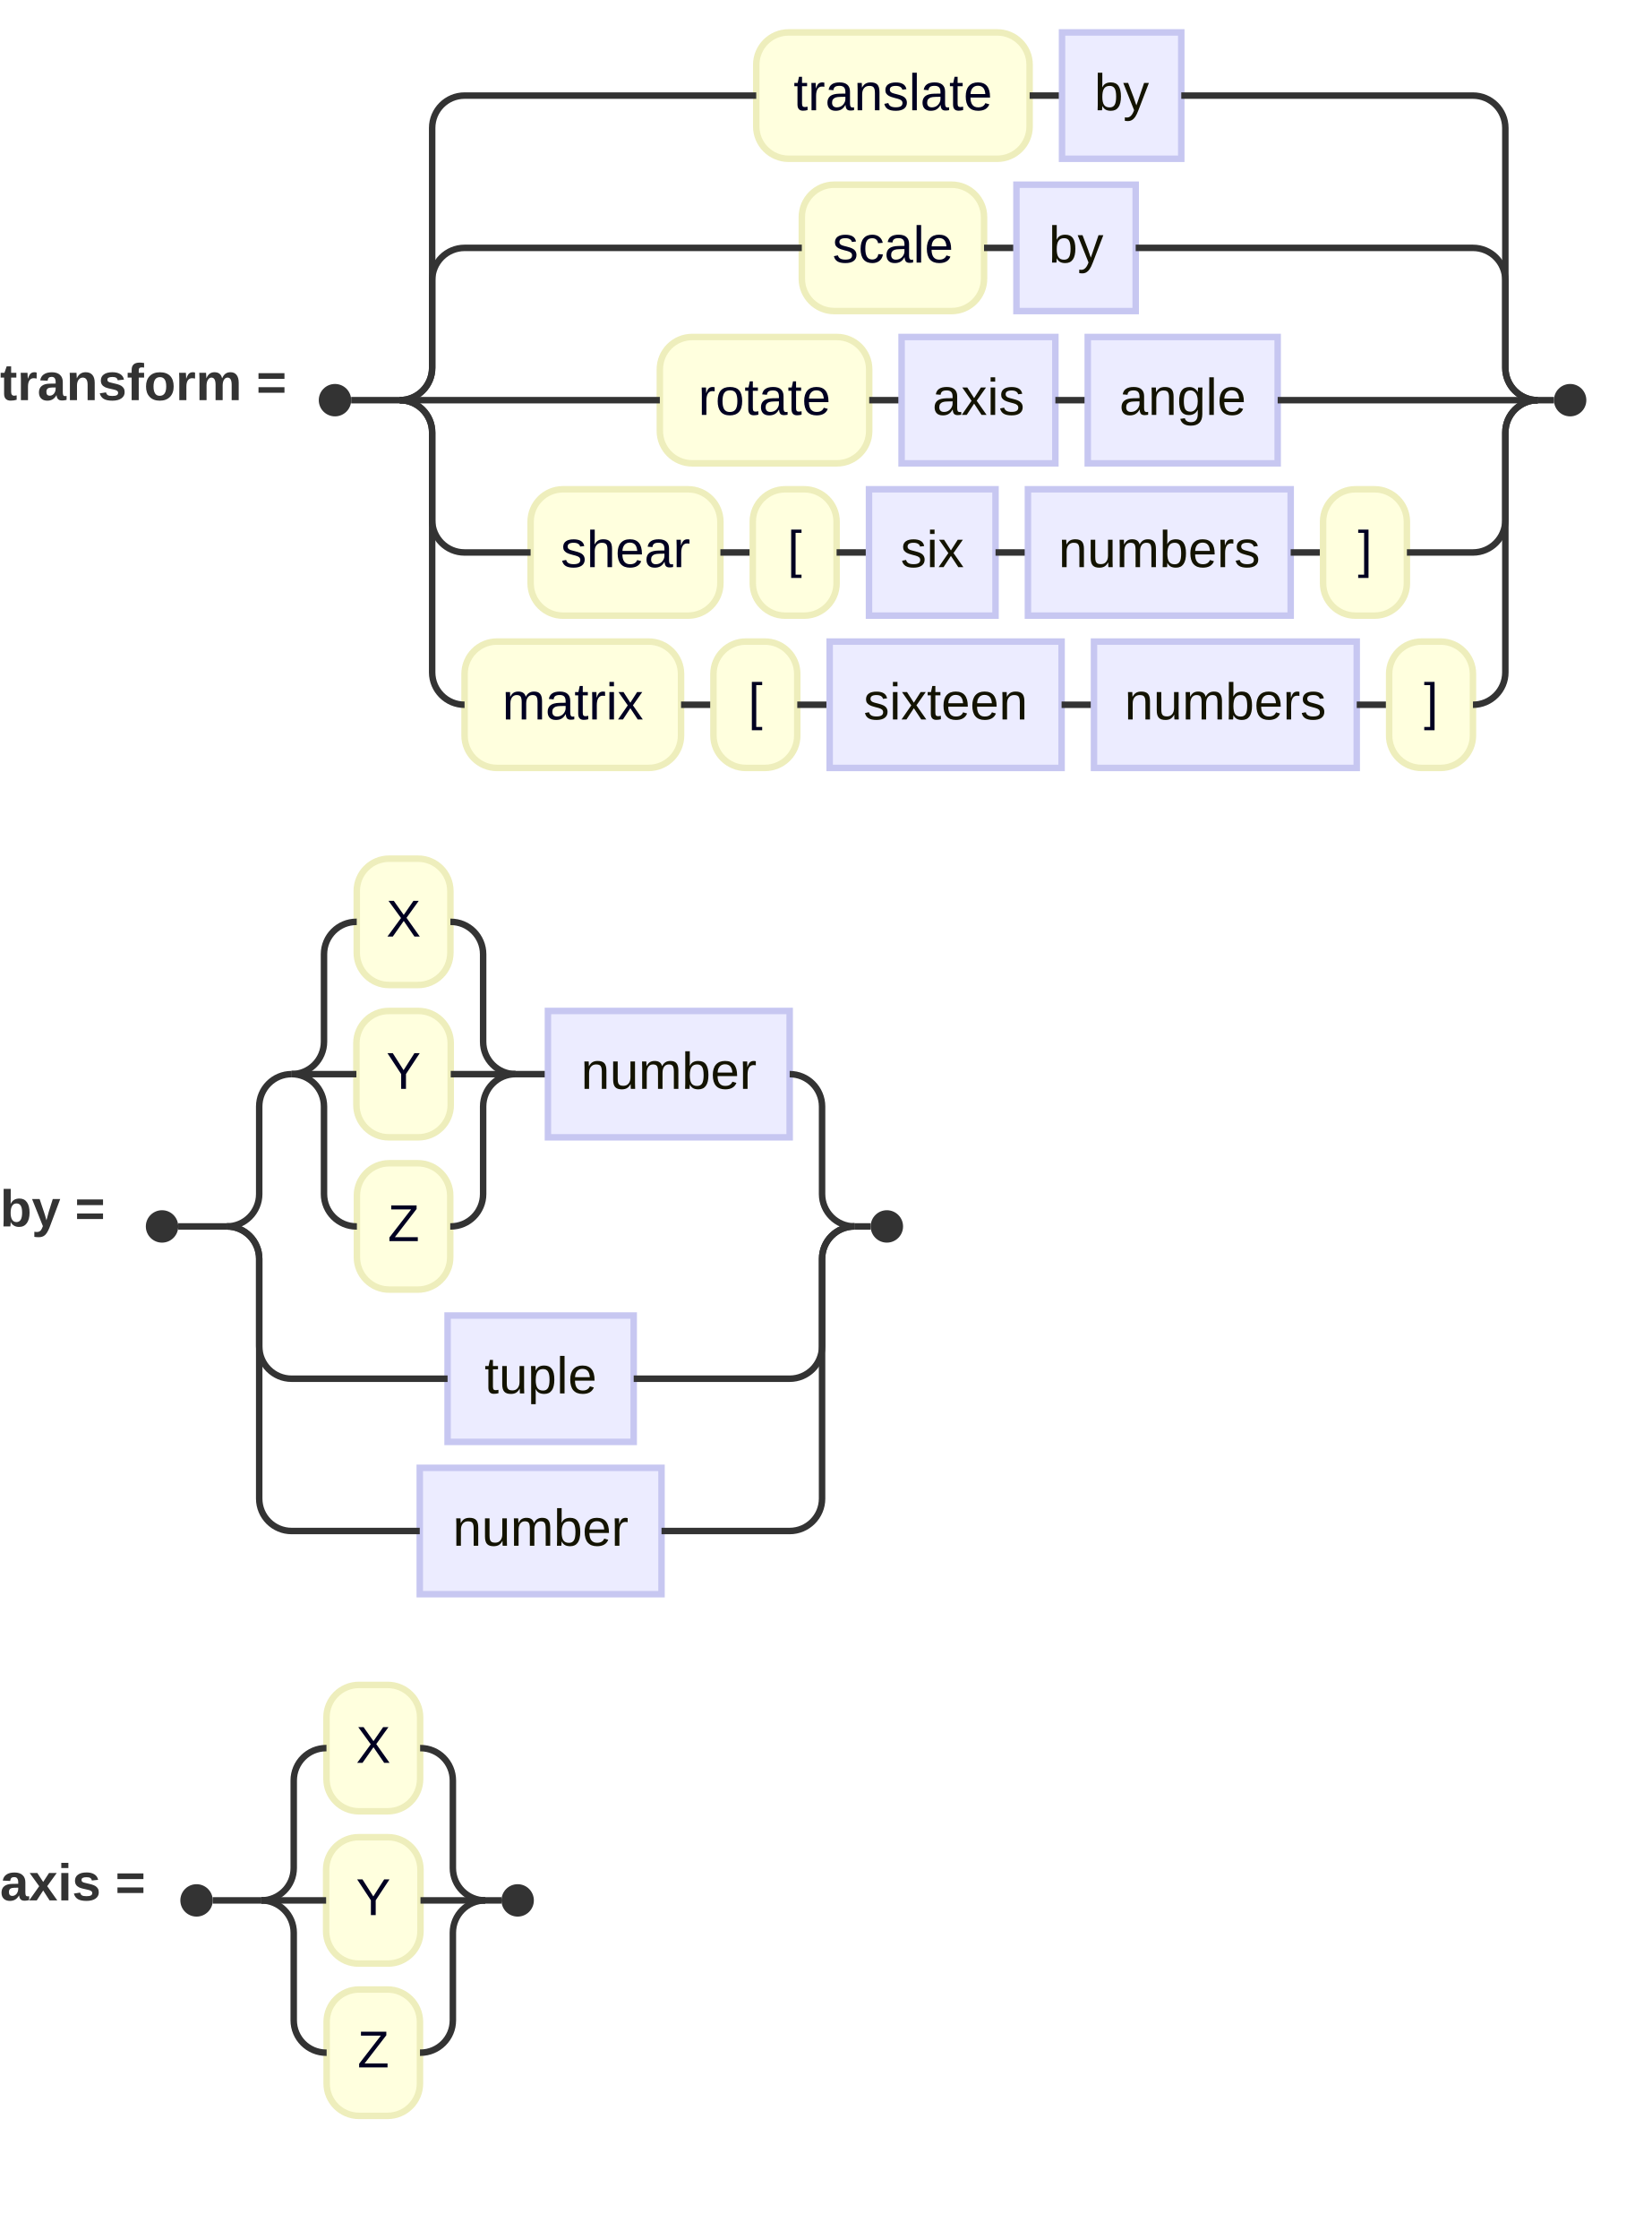
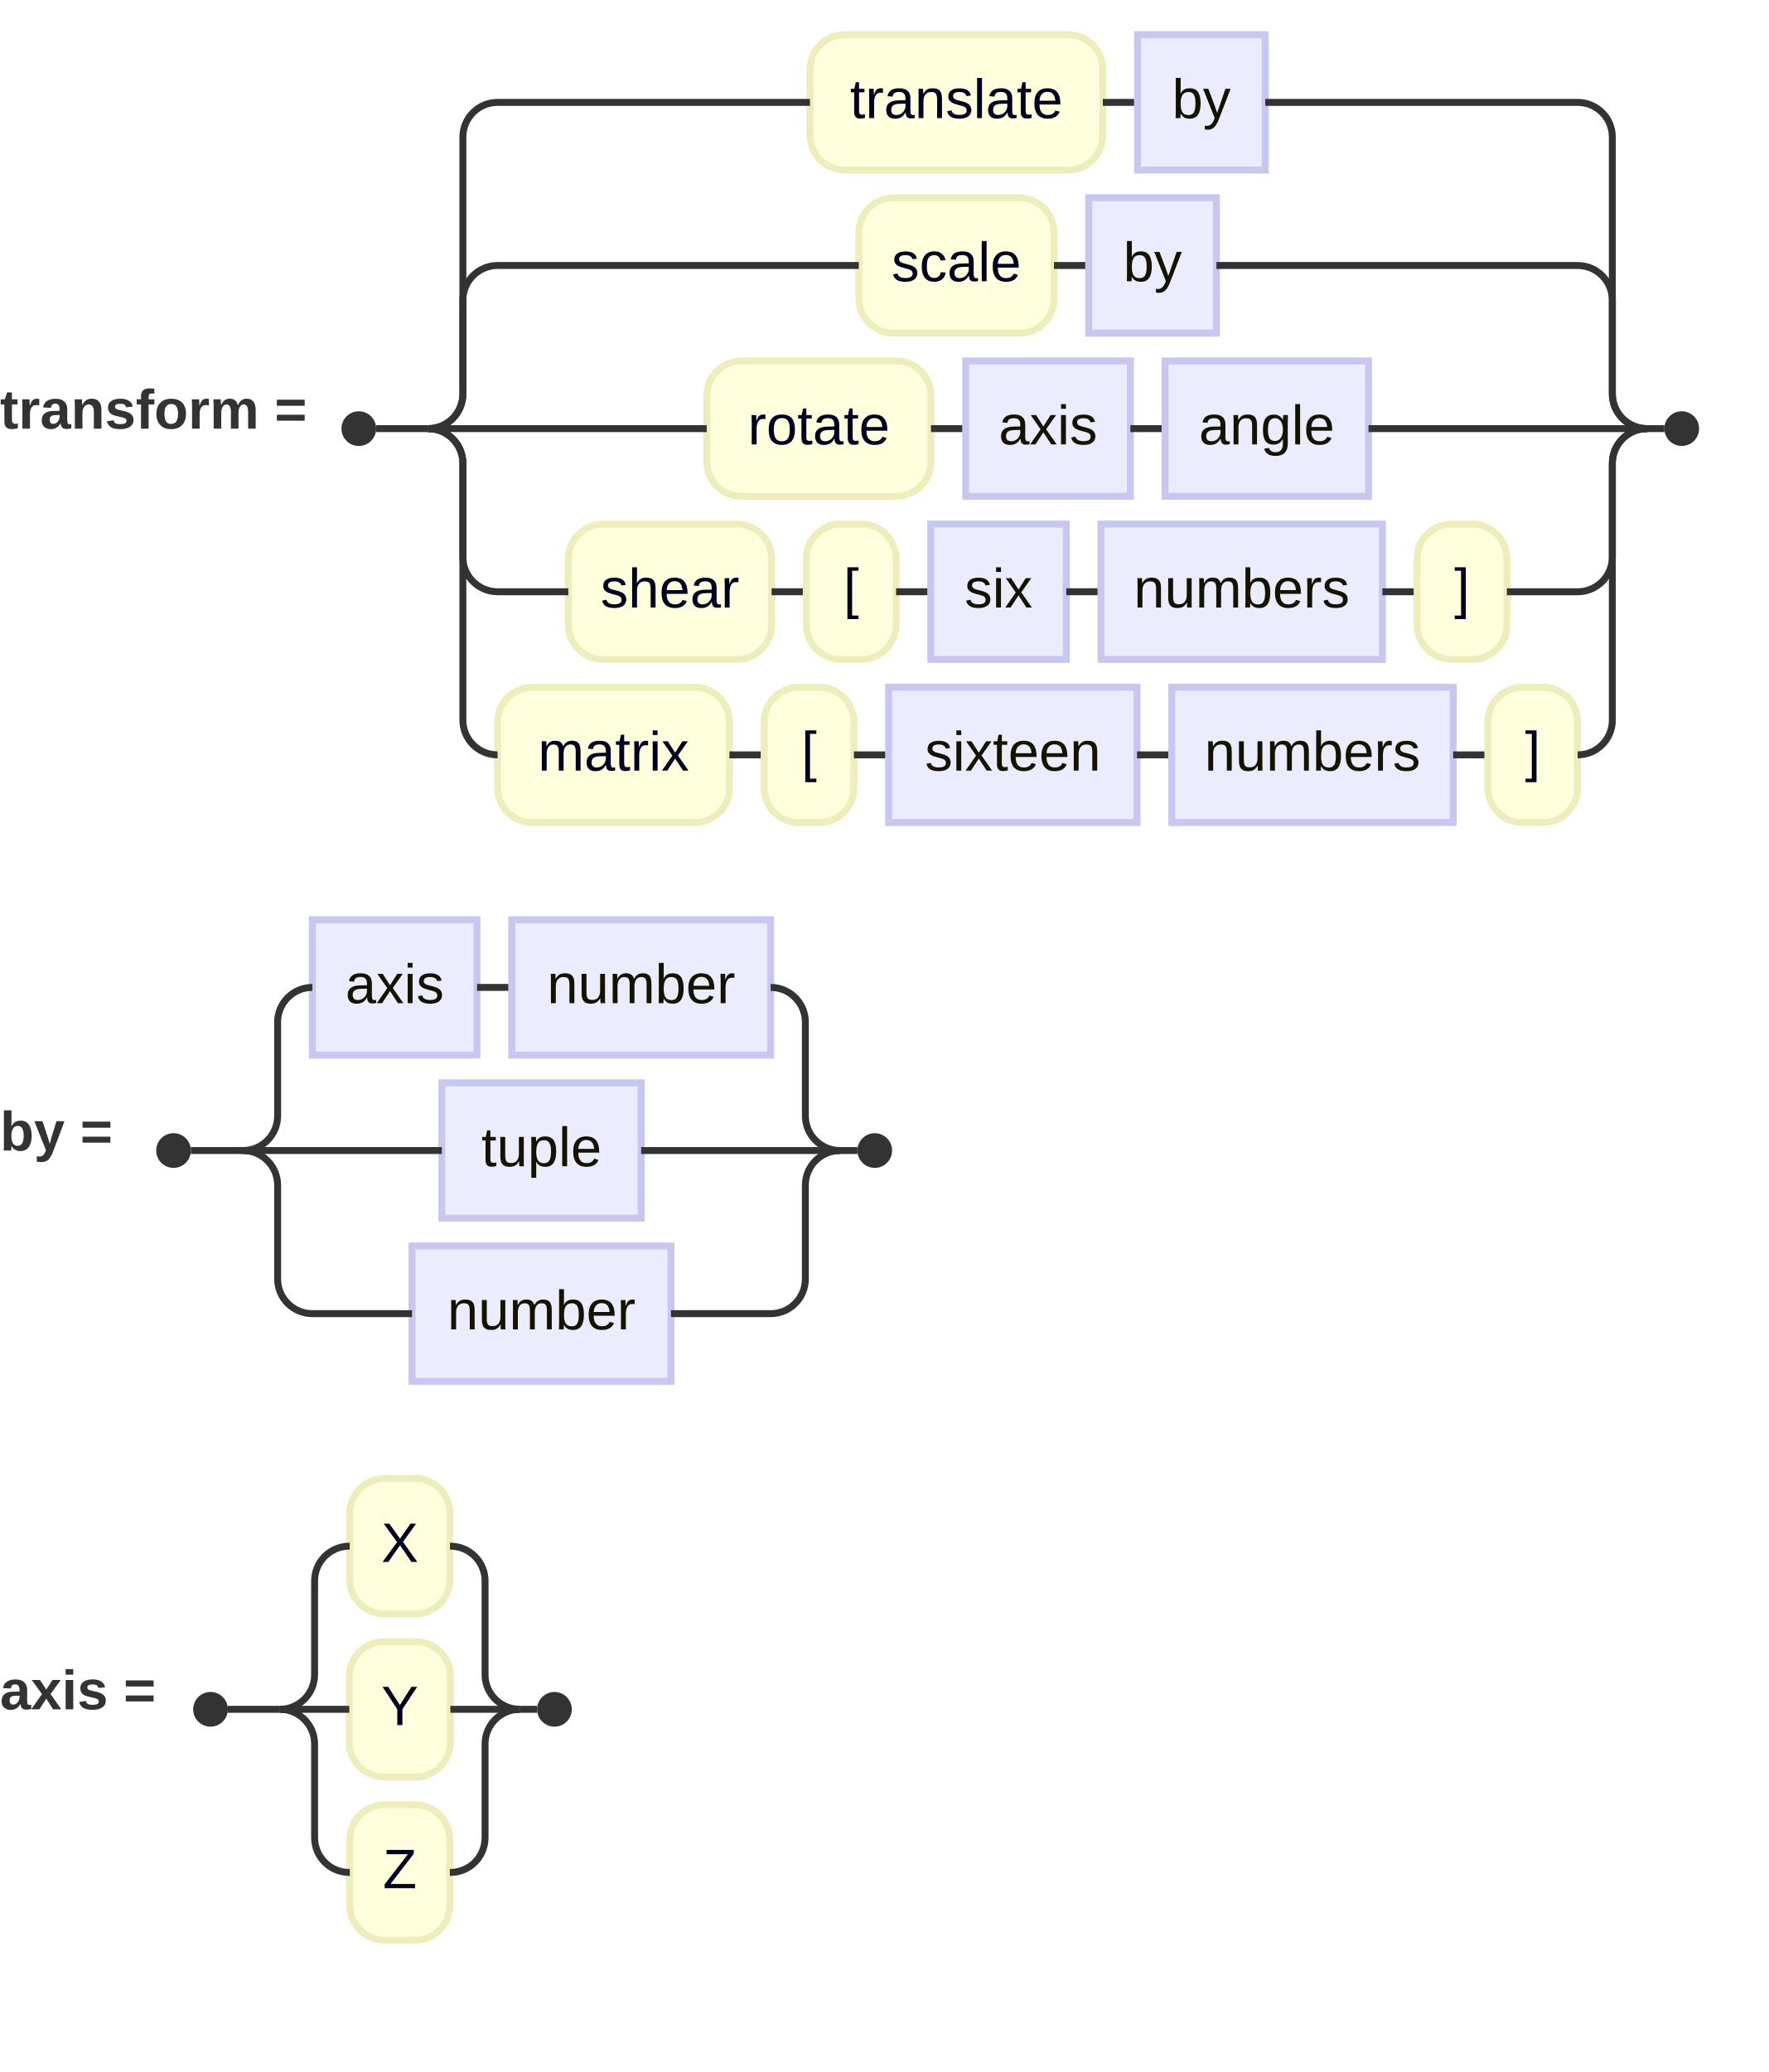
- <svg xmlns="http://www.w3.org/2000/svg" id="my-svg" width="100%" class="railroad-diagram" style="max-width: 509.688px; background-color: transparent;" viewBox="0 0 509.688 691" role="graphics-document document" aria-roledescription="railroadEbnf">
+ <svg xmlns="http://www.w3.org/2000/svg" id="my-svg" width="100%" class="railroad-diagram" style="max-width: 509.688px; background-color: transparent;" viewBox="0 0 509.688 597" role="graphics-document document" aria-roledescription="railroadEbnf">
  <style>#my-svg{font-family:"trebuchet ms",verdana,arial,sans-serif;font-size:16px;fill:#333;}@keyframes edge-animation-frame{from{stroke-dashoffset:0;}}@keyframes dash{to{stroke-dashoffset:0;}}#my-svg .edge-animation-slow{stroke-dasharray:9,5!important;stroke-dashoffset:900;animation:dash 50s linear infinite;stroke-linecap:round;}#my-svg .edge-animation-fast{stroke-dasharray:9,5!important;stroke-dashoffset:900;animation:dash 20s linear infinite;stroke-linecap:round;}#my-svg .error-icon{fill:#552222;}#my-svg .error-text{fill:#552222;stroke:#552222;}#my-svg .edge-thickness-normal{stroke-width:1px;}#my-svg .edge-thickness-thick{stroke-width:3.5px;}#my-svg .edge-pattern-solid{stroke-dasharray:0;}#my-svg .edge-thickness-invisible{stroke-width:0;fill:none;}#my-svg .edge-pattern-dashed{stroke-dasharray:3;}#my-svg .edge-pattern-dotted{stroke-dasharray:2;}#my-svg .marker{fill:#333333;stroke:#333333;}#my-svg .marker.cross{stroke:#333333;}#my-svg svg{font-family:"trebuchet ms",verdana,arial,sans-serif;font-size:16px;}#my-svg p{margin:0;}#my-svg .railroad-diagram{font-family:"trebuchet ms",verdana,arial,sans-serif;font-size:16px;}#my-svg .railroad-terminal rect{fill:#ffffde;stroke:hsl(60, 60%, 83.529%);stroke-width:2px;}#my-svg .railroad-terminal text{fill:#000021;font-family:"trebuchet ms",verdana,arial,sans-serif;font-size:16px;text-anchor:middle;dominant-baseline:middle;}#my-svg .railroad-nonterminal rect{fill:#ECECFF;stroke:hsl(240, 60%, 86.275%);stroke-width:2px;}#my-svg .railroad-nonterminal text{fill:#131300;font-family:"trebuchet ms",verdana,arial,sans-serif;font-size:16px;text-anchor:middle;dominant-baseline:middle;}#my-svg .railroad-line{stroke:#333333;stroke-width:2px;fill:none;}#my-svg .railroad-start circle,#my-svg .railroad-end circle{fill:#333333;}#my-svg .railroad-comment ellipse{fill:rgba(232,232,232, 0.8);stroke:hsl(80, 60%, 86.275%);stroke-width:2px;}#my-svg .railroad-comment text{fill:rgb(6.333, 0, 19);font-style:italic;font-family:"trebuchet ms",verdana,arial,sans-serif;font-size:16px;text-anchor:middle;dominant-baseline:middle;}#my-svg .railroad-special rect{fill:hsl(80, 100%, 96.275%);stroke:hsl(80, 60%, 86.275%);stroke-width:2px;stroke-dasharray:5,3;}#my-svg .railroad-special text{fill:#131300;font-family:"trebuchet ms",verdana,arial,sans-serif;font-size:16px;text-anchor:middle;dominant-baseline:middle;}#my-svg .railroad-rule-name{font-weight:bold;fill:#333;font-family:"trebuchet ms",verdana,arial,sans-serif;font-size:16px;}#my-svg .node .neo-node{stroke:#9370DB;}#my-svg [data-look="neo"].node rect,#my-svg [data-look="neo"].cluster rect,#my-svg [data-look="neo"].node polygon{stroke:#9370DB;filter:drop-shadow(1px 2px 2px rgba(185, 185, 185, 1));}#my-svg [data-look="neo"].swimlane.cluster rect{filter:none;}#my-svg [data-look="neo"].node path{stroke:#9370DB;stroke-width:1px;}#my-svg [data-look="neo"].node .outer-path{filter:drop-shadow(1px 2px 2px rgba(185, 185, 185, 1));}#my-svg [data-look="neo"].node .neo-line path{stroke:#9370DB;filter:none;}#my-svg [data-look="neo"].node circle{stroke:#9370DB;filter:drop-shadow(1px 2px 2px rgba(185, 185, 185, 1));}#my-svg [data-look="neo"].node circle .state-start{fill:#000000;}#my-svg [data-look="neo"].icon-shape .icon{fill:#9370DB;filter:drop-shadow(1px 2px 2px rgba(185, 185, 185, 1));}#my-svg [data-look="neo"].icon-shape .icon-neo path{stroke:#9370DB;filter:drop-shadow(1px 2px 2px rgba(185, 185, 185, 1));}#my-svg :root{--mermaid-font-family:"trebuchet ms",verdana,arial,sans-serif;}</style>
  <g />
  <g class="railroad-rule" transform="translate(0, 10)">
    <g transform="translate(123.4062, 0)">
      <g class="railroad-choice">
        <g class="railroad-sequence" transform="translate(110.0391, 0)">
          <g class="railroad-terminal" transform="translate(0, 0)">
            <rect x="0" y="0" width="84.391" height="39" rx="10" ry="10" />
            <text x="42.195" y="19.5">translate</text>
          </g>
          <path class="railroad-line" d="M 84.391 19.5 L 94.391 19.5" />
          <g class="railroad-nonterminal" transform="translate(94.39062, 0)">
            <rect x="0" y="0" width="36.812" height="39" />
            <text x="18.406" y="19.5">by</text>
          </g>
        </g>
        <path class="railroad-line" d="M 0 113.5 A 10 10 0 0 0 10 103.5 L 10 29.5 A 10 10 0 0 1 20 19.5 L 110.039 19.5" />
        <path class="railroad-line" d="M 241.242 19.5 L 331.281 19.5 A 10 10 0 0 1 341.281 29.5 L 341.281 103.5 A 10 10 0 0 0 351.281 113.5" />
        <g class="railroad-sequence" transform="translate(124.1094, 47)">
          <g class="railroad-terminal" transform="translate(0, 0)">
            <rect x="0" y="0" width="56.25" height="39" rx="10" ry="10" />
            <text x="28.125" y="19.5">scale</text>
          </g>
          <path class="railroad-line" d="M 56.25 19.5 L 66.25 19.5" />
          <g class="railroad-nonterminal" transform="translate(66.25, 0)">
            <rect x="0" y="0" width="36.812" height="39" />
            <text x="18.406" y="19.5">by</text>
          </g>
        </g>
        <path class="railroad-line" d="M 0 113.5 A 10 10 0 0 0 10 103.5 L 10 76.5 A 10 10 0 0 1 20 66.5 L 124.109 66.5" />
        <path class="railroad-line" d="M 227.172 66.5 L 331.281 66.5 A 10 10 0 0 1 341.281 76.5 L 341.281 103.5 A 10 10 0 0 0 351.281 113.5" />
        <g class="railroad-sequence" transform="translate(80.28125, 94)">
          <g class="railroad-terminal" transform="translate(0, 0)">
            <rect x="0" y="0" width="64.625" height="39" rx="10" ry="10" />
            <text x="32.312" y="19.5">rotate</text>
          </g>
          <path class="railroad-line" d="M 64.625 19.5 L 74.625 19.5" />
          <g class="railroad-nonterminal" transform="translate(74.625, 0)">
            <rect x="0" y="0" width="47.469" height="39" />
            <text x="23.734" y="19.5">axis</text>
          </g>
          <path class="railroad-line" d="M 122.094 19.5 L 132.094 19.5" />
          <g class="railroad-nonterminal" transform="translate(132.0938, 0)">
            <rect x="0" y="0" width="58.625" height="39" />
            <text x="29.312" y="19.5">angle</text>
          </g>
        </g>
        <path class="railroad-line" d="M 0 113.5 L 80.281 113.5" />
        <path class="railroad-line" d="M 271 113.5 L 351.281 113.5" />
        <g class="railroad-sequence" transform="translate(40.39062, 141)">
          <g class="railroad-terminal" transform="translate(0, 0)">
            <rect x="0" y="0" width="58.578" height="39" rx="10" ry="10" />
            <text x="29.289" y="19.5">shear</text>
          </g>
          <path class="railroad-line" d="M 58.578 19.5 L 68.578 19.5" />
          <g class="railroad-terminal" transform="translate(68.57812, 0)">
            <rect x="0" y="0" width="25.875" height="39" rx="10" ry="10" />
            <text x="12.938" y="19.5">[</text>
          </g>
          <path class="railroad-line" d="M 94.453 19.5 L 104.453 19.5" />
          <g class="railroad-nonterminal" transform="translate(104.4531, 0)">
            <rect x="0" y="0" width="39.062" height="39" />
            <text x="19.531" y="19.5">six</text>
          </g>
          <path class="railroad-line" d="M 143.516 19.5 L 153.516 19.5" />
          <g class="railroad-nonterminal" transform="translate(153.5156, 0)">
            <rect x="0" y="0" width="81.109" height="39" />
            <text x="40.555" y="19.5">numbers</text>
          </g>
          <path class="railroad-line" d="M 234.625 19.5 L 244.625 19.5" />
          <g class="railroad-terminal" transform="translate(244.625, 0)">
            <rect x="0" y="0" width="25.875" height="39" rx="10" ry="10" />
            <text x="12.938" y="19.5">]</text>
          </g>
        </g>
        <path class="railroad-line" d="M 0 113.5 A 10 10 0 0 1 10 123.5 L 10 150.5 A 10 10 0 0 0 20 160.5 L 40.391 160.5" />
        <path class="railroad-line" d="M 310.891 160.5 L 331.281 160.5 A 10 10 0 0 0 341.281 150.5 L 341.281 123.5 A 10 10 0 0 1 351.281 113.5" />
        <g class="railroad-sequence" transform="translate(20, 188)">
          <g class="railroad-terminal" transform="translate(0, 0)">
            <rect x="0" y="0" width="66.828" height="39" rx="10" ry="10" />
            <text x="33.414" y="19.5">matrix</text>
          </g>
          <path class="railroad-line" d="M 66.828 19.5 L 76.828 19.5" />
          <g class="railroad-terminal" transform="translate(76.82812, 0)">
            <rect x="0" y="0" width="25.875" height="39" rx="10" ry="10" />
            <text x="12.938" y="19.5">[</text>
          </g>
          <path class="railroad-line" d="M 102.703 19.5 L 112.703 19.5" />
          <g class="railroad-nonterminal" transform="translate(112.7031, 0)">
            <rect x="0" y="0" width="71.594" height="39" />
            <text x="35.797" y="19.5">sixteen</text>
          </g>
          <path class="railroad-line" d="M 184.297 19.5 L 194.297 19.5" />
          <g class="railroad-nonterminal" transform="translate(194.2969, 0)">
            <rect x="0" y="0" width="81.109" height="39" />
            <text x="40.555" y="19.5">numbers</text>
          </g>
          <path class="railroad-line" d="M 275.406 19.5 L 285.406 19.5" />
          <g class="railroad-terminal" transform="translate(285.4062, 0)">
            <rect x="0" y="0" width="25.875" height="39" rx="10" ry="10" />
            <text x="12.938" y="19.5">]</text>
          </g>
        </g>
        <path class="railroad-line" d="M 0 113.5 A 10 10 0 0 1 10 123.5 L 10 197.5 A 10 10 0 0 0 20 207.5 L 20 207.5" />
        <path class="railroad-line" d="M 331.281 207.5 L 331.281 207.5 A 10 10 0 0 0 341.281 197.5 L 341.281 123.5 A 10 10 0 0 1 351.281 113.5" />
      </g>
    </g>
    <g class="railroad-rule-name-group">
      <text class="railroad-rule-name" x="0" y="113.5">transform =</text>
    </g>
    <g class="railroad-start">
      <circle cx="103.406" cy="113.5" r="5" />
    </g>
    <g class="railroad-end">
      <circle cx="484.688" cy="113.5" r="5" />
    </g>
    <path class="railroad-line" d="M 108.406 113.5 L 123.406 113.5" />
    <path class="railroad-line" d="M 474.688 113.5 L 479.688 113.5" />
  </g>
  <g class="railroad-rule" transform="translate(0, 265)">
    <g transform="translate(70.01562, 0)">
      <g class="railroad-choice">
        <g class="railroad-sequence" transform="translate(20, 0)">
-           <g class="railroad-choice" transform="translate(0, 0)">
-             <g class="railroad-terminal" transform="translate(20.10938, 0)">
-               <rect x="0" y="0" width="28.906" height="39" rx="10" ry="10" />
-               <text x="14.453" y="19.5">X</text>
-             </g>
-             <path class="railroad-line" d="M 0 66.5 A 10 10 0 0 0 10 56.5 L 10 29.5 A 10 10 0 0 1 20 19.5 L 20.109 19.5" />
-             <path class="railroad-line" d="M 49.016 19.5 L 49.125 19.5 A 10 10 0 0 1 59.125 29.5 L 59.125 56.5 A 10 10 0 0 0 69.125 66.5" />
-             <g class="railroad-terminal" transform="translate(20, 47)">
-               <rect x="0" y="0" width="29.125" height="39" rx="10" ry="10" />
-               <text x="14.562" y="19.5">Y</text>
-             </g>
-             <path class="railroad-line" d="M 0 66.5 L 20 66.5" />
-             <path class="railroad-line" d="M 49.125 66.5 L 69.125 66.5" />
-             <g class="railroad-terminal" transform="translate(20.15625, 94)">
-               <rect x="0" y="0" width="28.812" height="39" rx="10" ry="10" />
-               <text x="14.406" y="19.5">Z</text>
-             </g>
-             <path class="railroad-line" d="M 0 66.5 A 10 10 0 0 1 10 76.5 L 10 103.5 A 10 10 0 0 0 20 113.5 L 20.156 113.5" />
-             <path class="railroad-line" d="M 48.969 113.5 L 49.125 113.5 A 10 10 0 0 0 59.125 103.5 L 59.125 76.5 A 10 10 0 0 1 69.125 66.5" />
+           <g class="railroad-nonterminal" transform="translate(0, 0)">
+             <rect x="0" y="0" width="47.469" height="39" />
+             <text x="23.734" y="19.5">axis</text>
          </g>
-           <path class="railroad-line" d="M 69.125 66.5 L 79.125 66.5" />
-           <g class="railroad-nonterminal" transform="translate(79.125, 47)">
+           <path class="railroad-line" d="M 47.469 19.5 L 57.469 19.5" />
+           <g class="railroad-nonterminal" transform="translate(57.46875, 0)">
            <rect x="0" y="0" width="74.625" height="39" />
            <text x="37.312" y="19.5">number</text>
          </g>
        </g>
-         <path class="railroad-line" d="M 0 113.5 A 10 10 0 0 0 10 103.5 L 10 76.5 A 10 10 0 0 1 20 66.5 L 20 66.5" />
-         <path class="railroad-line" d="M 173.75 66.5 L 173.75 66.5 A 10 10 0 0 1 183.75 76.5 L 183.75 103.5 A 10 10 0 0 0 193.75 113.5" />
-         <g class="railroad-nonterminal" transform="translate(68.14844, 141)">
+         <path class="railroad-line" d="M 0 66.5 A 10 10 0 0 0 10 56.5 L 10 29.5 A 10 10 0 0 1 20 19.5 L 20 19.5" />
+         <path class="railroad-line" d="M 152.094 19.5 L 152.094 19.5 A 10 10 0 0 1 162.094 29.5 L 162.094 56.5 A 10 10 0 0 0 172.094 66.5" />
+         <g class="railroad-nonterminal" transform="translate(57.32031, 47)">
          <rect x="0" y="0" width="57.453" height="39" />
          <text x="28.727" y="19.5">tuple</text>
        </g>
-         <path class="railroad-line" d="M 0 113.5 A 10 10 0 0 1 10 123.5 L 10 150.5 A 10 10 0 0 0 20 160.5 L 68.148 160.5" />
-         <path class="railroad-line" d="M 125.602 160.5 L 173.75 160.5 A 10 10 0 0 0 183.75 150.5 L 183.75 123.5 A 10 10 0 0 1 193.75 113.5" />
-         <g class="railroad-nonterminal" transform="translate(59.5625, 188)">
+         <path class="railroad-line" d="M 0 66.5 L 57.32 66.5" />
+         <path class="railroad-line" d="M 114.773 66.5 L 172.094 66.5" />
+         <g class="railroad-nonterminal" transform="translate(48.73438, 94)">
          <rect x="0" y="0" width="74.625" height="39" />
          <text x="37.312" y="19.5">number</text>
        </g>
-         <path class="railroad-line" d="M 0 113.5 A 10 10 0 0 1 10 123.5 L 10 197.5 A 10 10 0 0 0 20 207.5 L 59.562 207.5" />
-         <path class="railroad-line" d="M 134.188 207.5 L 173.75 207.5 A 10 10 0 0 0 183.75 197.5 L 183.75 123.5 A 10 10 0 0 1 193.75 113.5" />
+         <path class="railroad-line" d="M 0 66.5 A 10 10 0 0 1 10 76.5 L 10 103.5 A 10 10 0 0 0 20 113.5 L 48.734 113.5" />
+         <path class="railroad-line" d="M 123.359 113.5 L 152.094 113.5 A 10 10 0 0 0 162.094 103.5 L 162.094 76.5 A 10 10 0 0 1 172.094 66.5" />
      </g>
    </g>
    <g class="railroad-rule-name-group">
-       <text class="railroad-rule-name" x="0" y="113.5">by =</text>
+       <text class="railroad-rule-name" x="0" y="66.5">by =</text>
    </g>
    <g class="railroad-start">
-       <circle cx="50.016" cy="113.5" r="5" />
+       <circle cx="50.016" cy="66.5" r="5" />
    </g>
    <g class="railroad-end">
-       <circle cx="273.766" cy="113.5" r="5" />
+       <circle cx="252.109" cy="66.5" r="5" />
    </g>
-     <path class="railroad-line" d="M 55.016 113.5 L 70.016 113.5" />
-     <path class="railroad-line" d="M 263.766 113.5 L 268.766 113.5" />
+     <path class="railroad-line" d="M 55.016 66.5 L 70.016 66.5" />
+     <path class="railroad-line" d="M 242.109 66.5 L 247.109 66.5" />
  </g>
-   <g class="railroad-rule" transform="translate(0, 520)">
+   <g class="railroad-rule" transform="translate(0, 426)">
    <g transform="translate(80.67188, 0)">
      <g class="railroad-choice">
        <g class="railroad-terminal" transform="translate(20.10938, 0)">
          <rect x="0" y="0" width="28.906" height="39" rx="10" ry="10" />
          <text x="14.453" y="19.5">X</text>
        </g>
        <path class="railroad-line" d="M 0 66.5 A 10 10 0 0 0 10 56.5 L 10 29.5 A 10 10 0 0 1 20 19.5 L 20.109 19.5" />
        <path class="railroad-line" d="M 49.016 19.5 L 49.125 19.5 A 10 10 0 0 1 59.125 29.5 L 59.125 56.5 A 10 10 0 0 0 69.125 66.5" />
        <g class="railroad-terminal" transform="translate(20, 47)">
          <rect x="0" y="0" width="29.125" height="39" rx="10" ry="10" />
          <text x="14.562" y="19.5">Y</text>
        </g>
        <path class="railroad-line" d="M 0 66.5 L 20 66.5" />
        <path class="railroad-line" d="M 49.125 66.5 L 69.125 66.5" />
        <g class="railroad-terminal" transform="translate(20.15625, 94)">
          <rect x="0" y="0" width="28.812" height="39" rx="10" ry="10" />
          <text x="14.406" y="19.5">Z</text>
        </g>
        <path class="railroad-line" d="M 0 66.5 A 10 10 0 0 1 10 76.5 L 10 103.5 A 10 10 0 0 0 20 113.5 L 20.156 113.5" />
        <path class="railroad-line" d="M 48.969 113.5 L 49.125 113.5 A 10 10 0 0 0 59.125 103.5 L 59.125 76.5 A 10 10 0 0 1 69.125 66.5" />
      </g>
    </g>
    <g class="railroad-rule-name-group">
      <text class="railroad-rule-name" x="0" y="66.5">axis =</text>
    </g>
    <g class="railroad-start">
      <circle cx="60.672" cy="66.5" r="5" />
    </g>
    <g class="railroad-end">
      <circle cx="159.797" cy="66.5" r="5" />
    </g>
    <path class="railroad-line" d="M 65.672 66.5 L 80.672 66.5" />
    <path class="railroad-line" d="M 149.797 66.5 L 154.797 66.5" />
  </g>
</svg>
